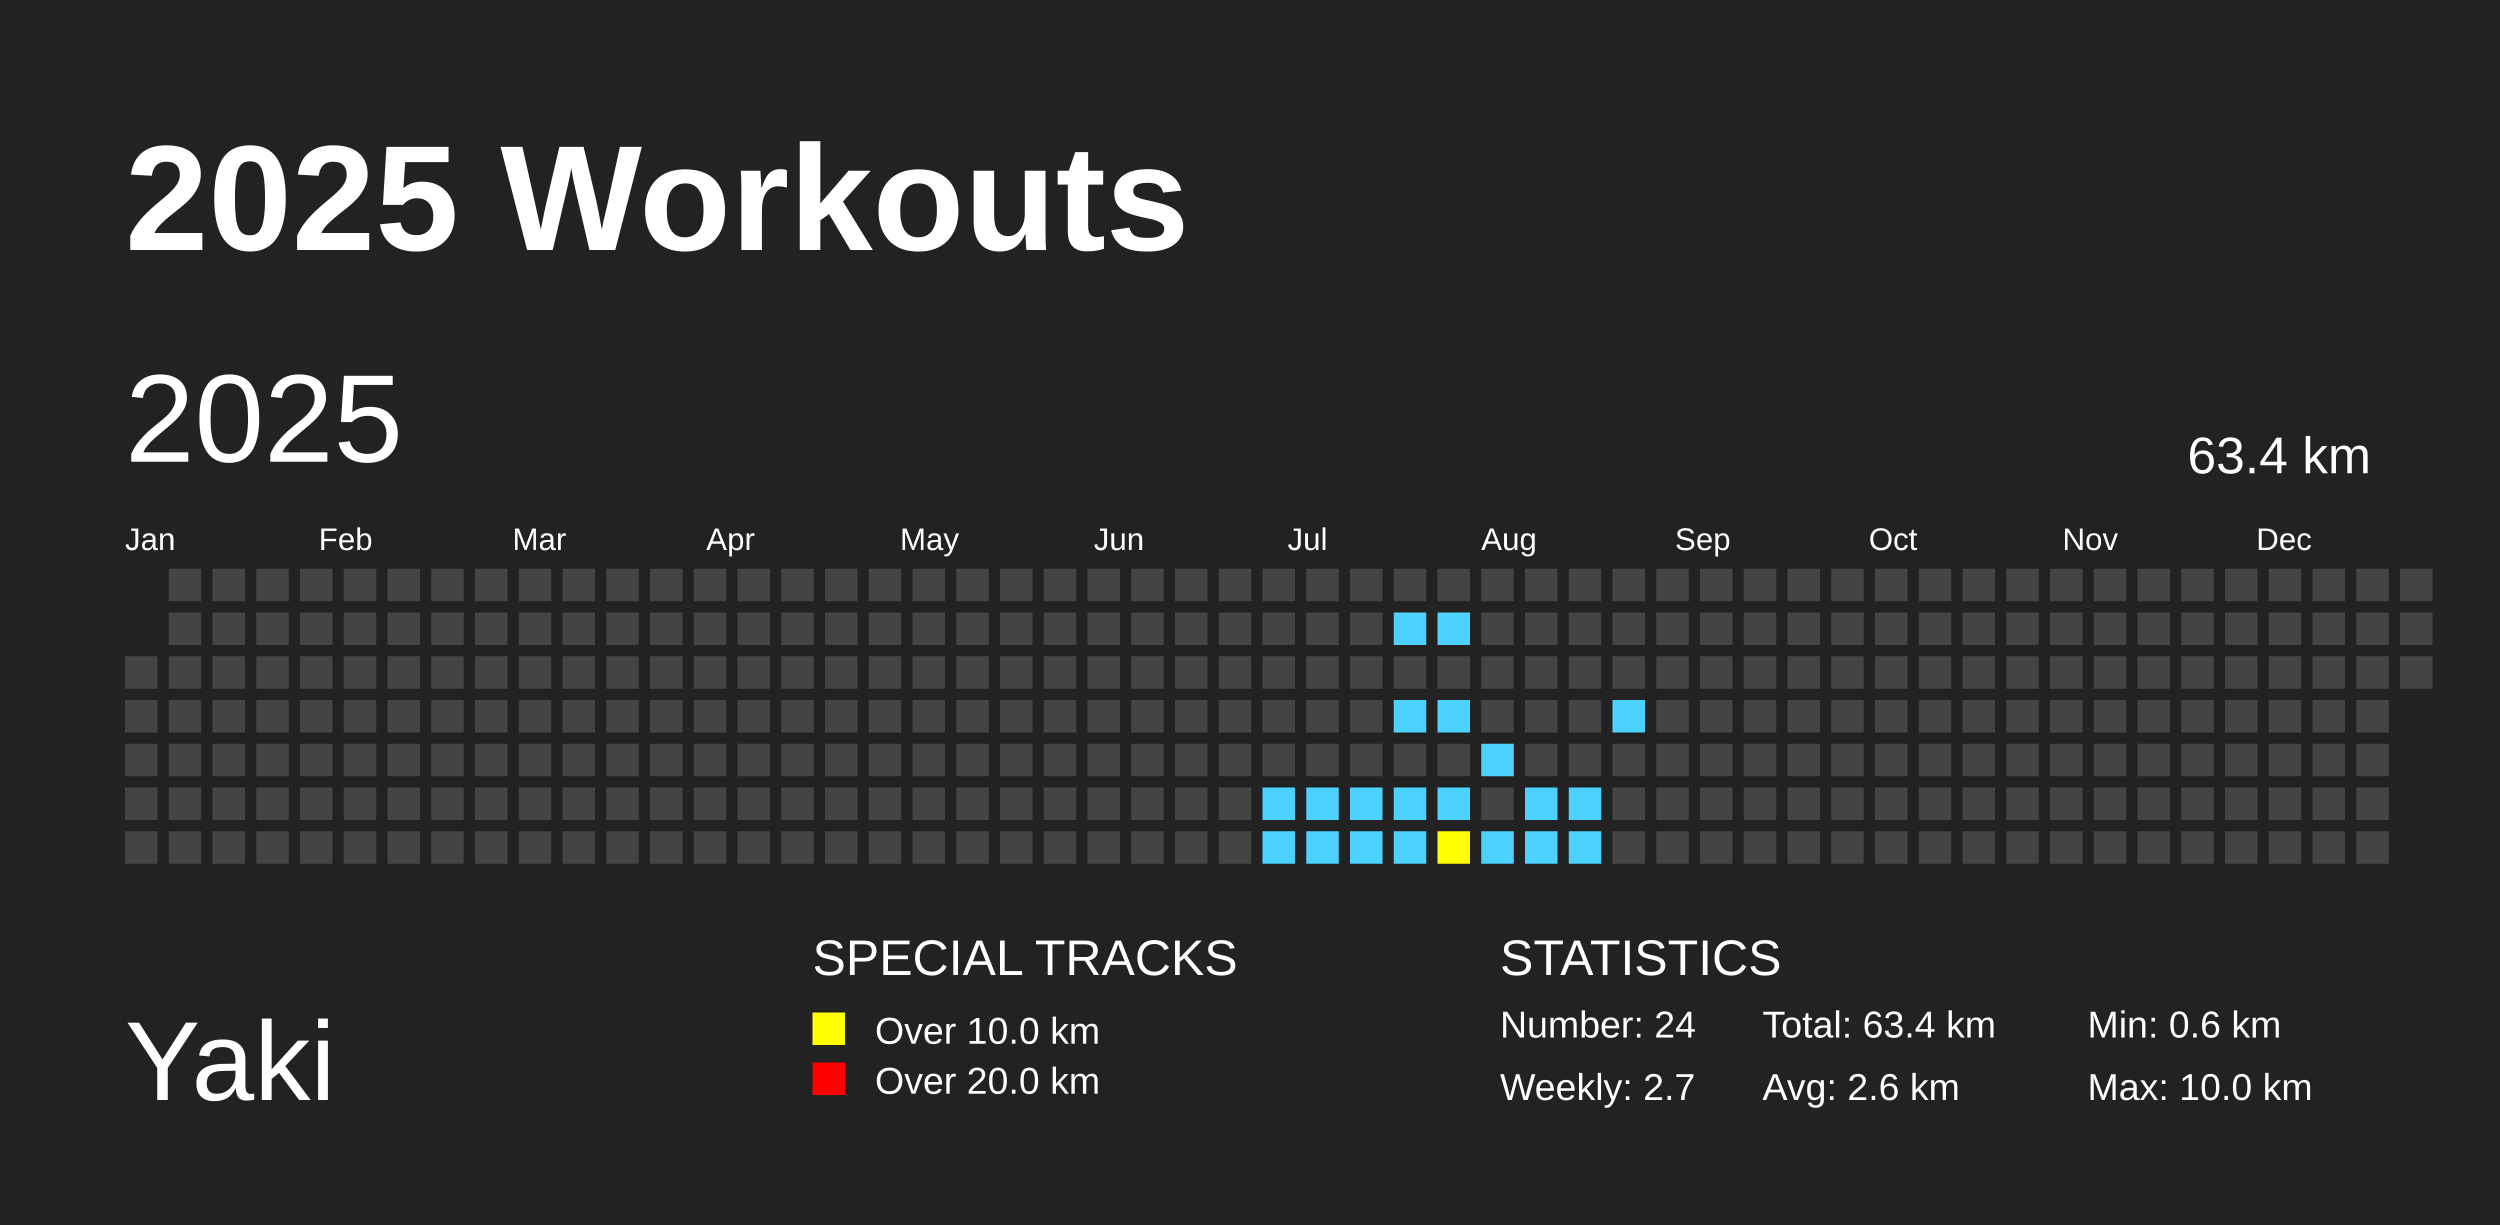
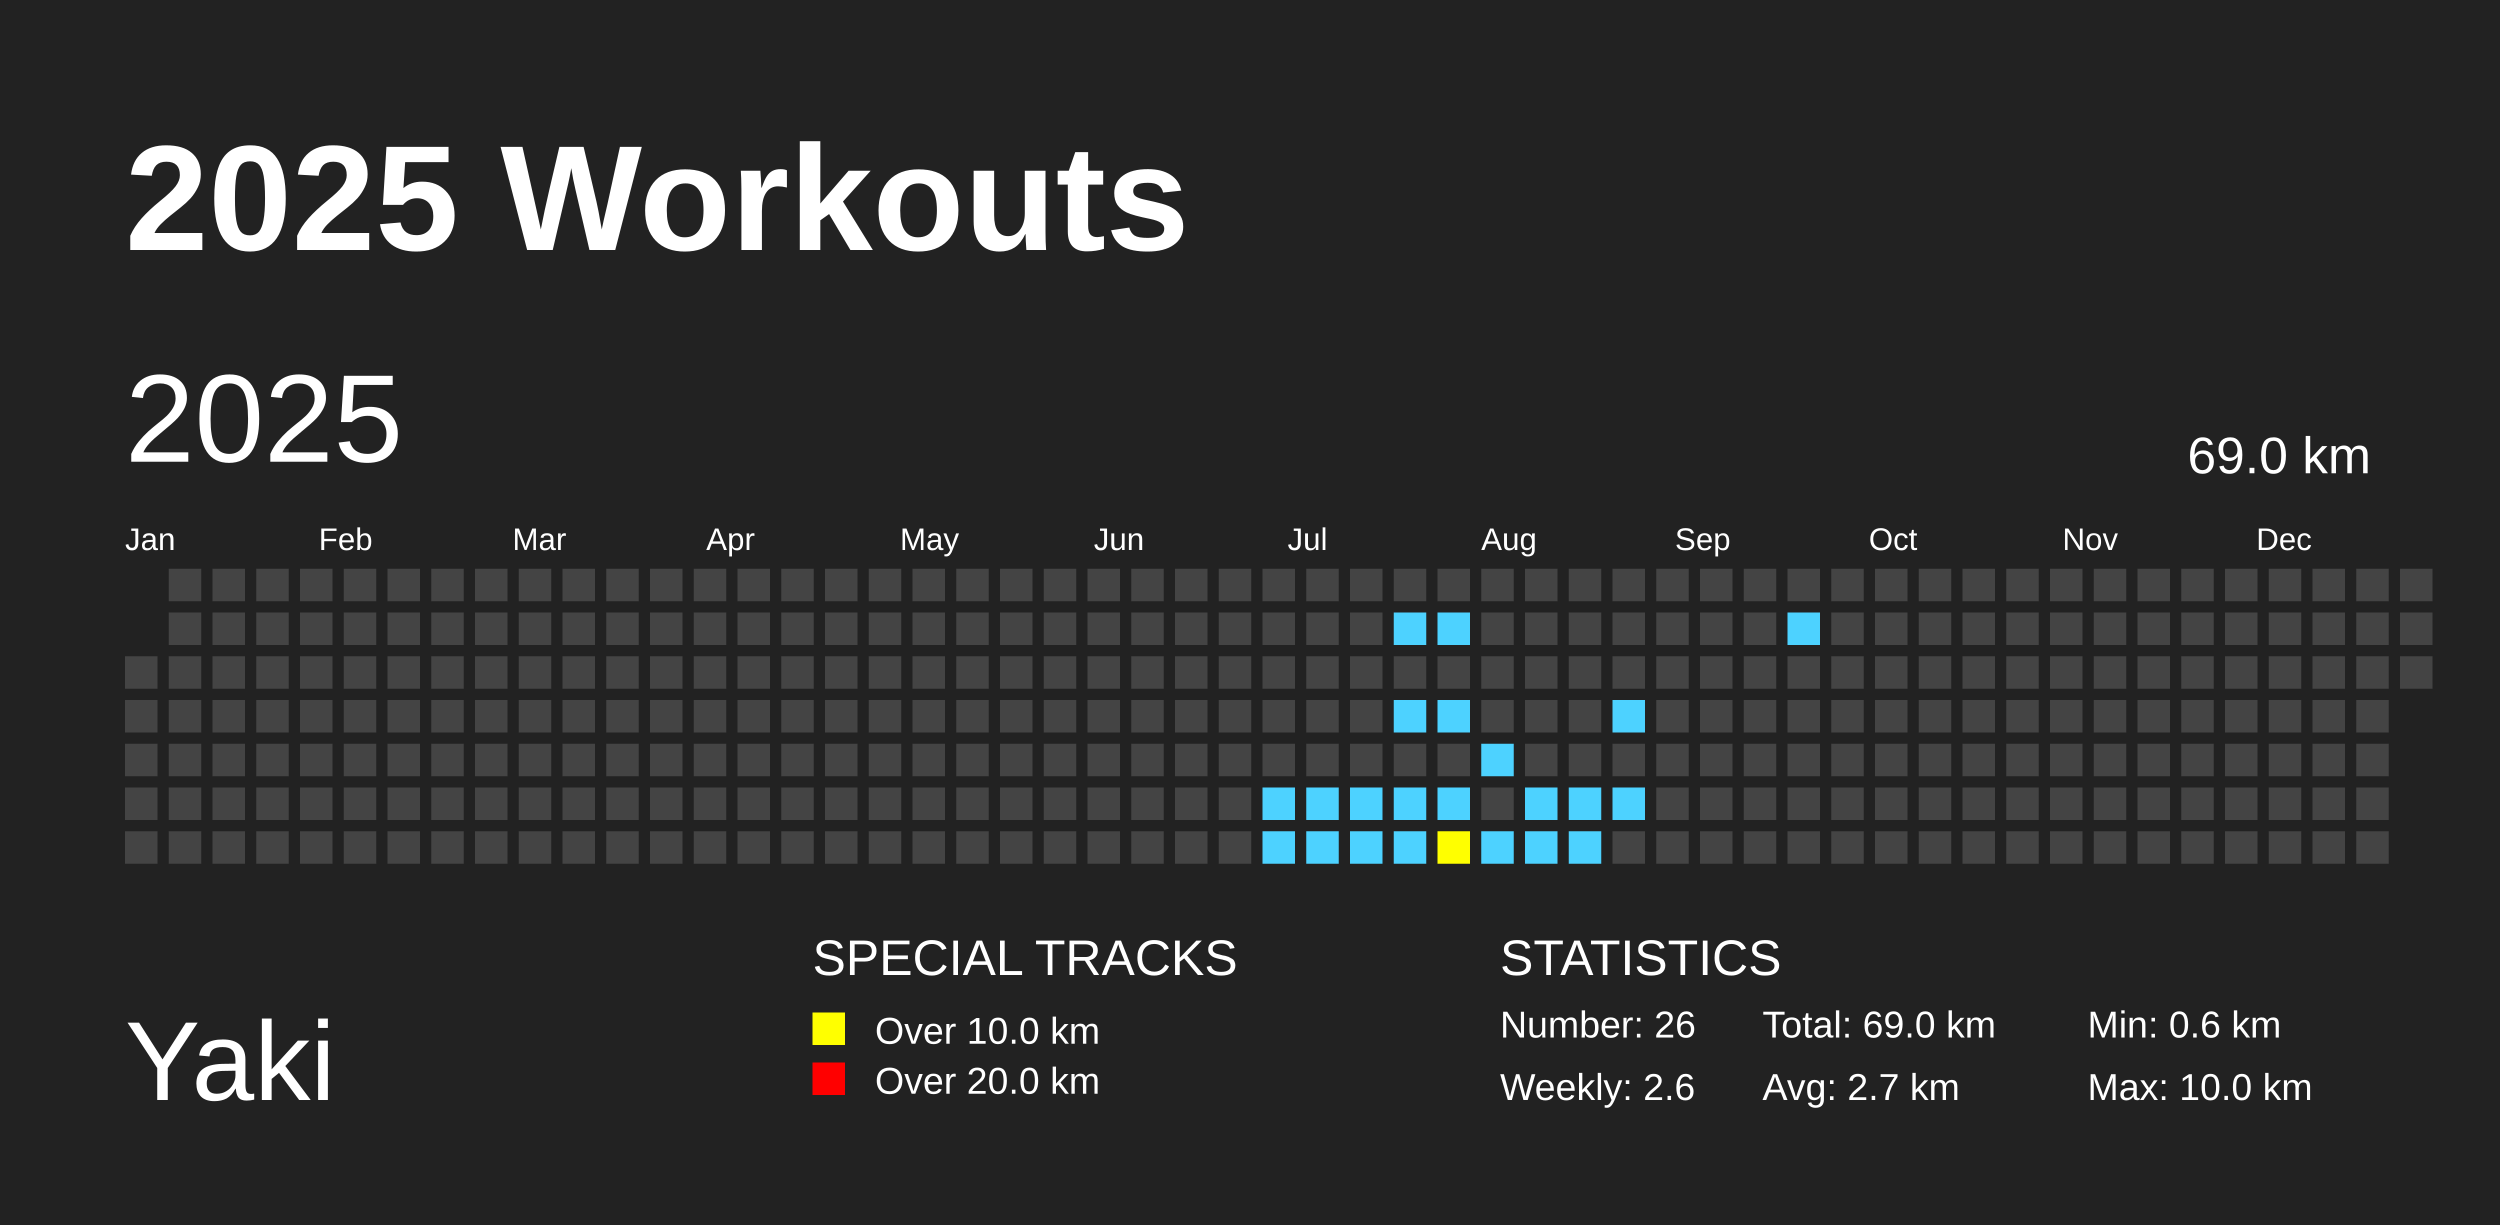
<svg xmlns="http://www.w3.org/2000/svg" baseProfile="full" height="98mm" version="1.1" viewBox="0,0,200,98" width="200mm">
  <defs />
  <rect fill="#222222" height="98" width="200" x="0" y="0" />
  <text fill="#FFFFFF" style="font-size:12px; font-family:Arial; font-weight:bold;" x="10" y="20">2025 Workouts</text>
  <text fill="#FFFFFF" style="font-size:9px; font-family:Arial" x="10" y="88">Yaki</text>
  <text fill="#FFFFFF" style="font-size:4px; font-family:Arial" x="65" y="78">SPECIAL TRACKS</text>
  <rect fill="yellow" height="2.6" width="2.6" x="65" y="81" />
  <text fill="#FFFFFF" style="font-size:3px; font-family:Arial" x="70" y="83.5">Over 10.0 km</text>
  <rect fill="red" height="2.6" width="2.6" x="65" y="85" />
  <text fill="#FFFFFF" style="font-size:3px; font-family:Arial" x="70" y="87.5">Over 20.0 km</text>
  <text fill="#FFFFFF" style="font-size:4px; font-family:Arial" x="120" y="78">STATISTICS</text>
-   <text fill="#FFFFFF" style="font-size:3px; font-family:Arial" x="120" y="83">Number: 24</text>
-   <text fill="#FFFFFF" style="font-size:3px; font-family:Arial" x="120" y="88">Weekly: 2.7</text>
-   <text fill="#FFFFFF" style="font-size:3px; font-family:Arial" x="141" y="83">Total: 63.4 km</text>
-   <text fill="#FFFFFF" style="font-size:3px; font-family:Arial" x="141" y="88">Avg: 2.6 km</text>
+   <text fill="#FFFFFF" style="font-size:3px; font-family:Arial" x="120" y="83">Number: 26</text>
+   <text fill="#FFFFFF" style="font-size:3px; font-family:Arial" x="120" y="88">Weekly: 2.6</text>
+   <text fill="#FFFFFF" style="font-size:3px; font-family:Arial" x="141" y="83">Total: 69.0 km</text>
+   <text fill="#FFFFFF" style="font-size:3px; font-family:Arial" x="141" y="88">Avg: 2.7 km</text>
  <text fill="#FFFFFF" style="font-size:3px; font-family:Arial" x="167" y="83">Min: 0.6 km</text>
  <text fill="#FFFFFF" style="font-size:3px; font-family:Arial" x="167" y="88">Max: 10.0 km</text>
  <text dominant-baseline="hanging" fill="#FFFFFF" style="font-size:10.0px; font-family:Arial;" x="10" y="30">2025</text>
-   <text dominant-baseline="hanging" fill="#FFFFFF" style="font-size:4.125px; font-family:Arial;" x="175" y="35">63.4 km</text>
+   <text dominant-baseline="hanging" fill="#FFFFFF" style="font-size:4.125px; font-family:Arial;" x="175" y="35">69.0 km</text>
  <text fill="#FFFFFF" style="font-size:2.5px; font-family:Arial" x="10.0" y="44">Jan</text>
  <text fill="#FFFFFF" style="font-size:2.5px; font-family:Arial" x="25.5" y="44">Feb</text>
  <text fill="#FFFFFF" style="font-size:2.5px; font-family:Arial" x="41.0" y="44">Mar</text>
  <text fill="#FFFFFF" style="font-size:2.5px; font-family:Arial" x="56.5" y="44">Apr</text>
  <text fill="#FFFFFF" style="font-size:2.5px; font-family:Arial" x="72.0" y="44">May</text>
  <text fill="#FFFFFF" style="font-size:2.5px; font-family:Arial" x="87.5" y="44">Jun</text>
  <text fill="#FFFFFF" style="font-size:2.5px; font-family:Arial" x="103.0" y="44">Jul</text>
  <text fill="#FFFFFF" style="font-size:2.5px; font-family:Arial" x="118.5" y="44">Aug</text>
  <text fill="#FFFFFF" style="font-size:2.5px; font-family:Arial" x="134.0" y="44">Sep</text>
  <text fill="#FFFFFF" style="font-size:2.5px; font-family:Arial" x="149.5" y="44">Oct</text>
  <text fill="#FFFFFF" style="font-size:2.5px; font-family:Arial" x="165.0" y="44">Nov</text>
  <text fill="#FFFFFF" style="font-size:2.5px; font-family:Arial" x="180.5" y="44">Dec</text>
  <rect fill="#444444" height="2.6" width="2.6" x="10.0" y="52.5" />
  <rect fill="#444444" height="2.6" width="2.6" x="10.0" y="56.0" />
  <rect fill="#444444" height="2.6" width="2.6" x="10.0" y="59.5" />
  <rect fill="#444444" height="2.6" width="2.6" x="10.0" y="63.0" />
  <rect fill="#444444" height="2.6" width="2.6" x="10.0" y="66.5" />
  <rect fill="#444444" height="2.6" width="2.6" x="13.5" y="45.5" />
  <rect fill="#444444" height="2.6" width="2.6" x="13.5" y="49.0" />
  <rect fill="#444444" height="2.6" width="2.6" x="13.5" y="52.5" />
  <rect fill="#444444" height="2.6" width="2.6" x="13.5" y="56.0" />
  <rect fill="#444444" height="2.6" width="2.6" x="13.5" y="59.5" />
  <rect fill="#444444" height="2.6" width="2.6" x="13.5" y="63.0" />
  <rect fill="#444444" height="2.6" width="2.6" x="13.5" y="66.5" />
  <rect fill="#444444" height="2.6" width="2.6" x="17.0" y="45.5" />
  <rect fill="#444444" height="2.6" width="2.6" x="17.0" y="49.0" />
  <rect fill="#444444" height="2.6" width="2.6" x="17.0" y="52.5" />
  <rect fill="#444444" height="2.6" width="2.6" x="17.0" y="56.0" />
  <rect fill="#444444" height="2.6" width="2.6" x="17.0" y="59.5" />
  <rect fill="#444444" height="2.6" width="2.6" x="17.0" y="63.0" />
  <rect fill="#444444" height="2.6" width="2.6" x="17.0" y="66.5" />
  <rect fill="#444444" height="2.6" width="2.6" x="20.5" y="45.5" />
  <rect fill="#444444" height="2.6" width="2.6" x="20.5" y="49.0" />
  <rect fill="#444444" height="2.6" width="2.6" x="20.5" y="52.5" />
  <rect fill="#444444" height="2.6" width="2.6" x="20.5" y="56.0" />
  <rect fill="#444444" height="2.6" width="2.6" x="20.5" y="59.5" />
  <rect fill="#444444" height="2.6" width="2.6" x="20.5" y="63.0" />
  <rect fill="#444444" height="2.6" width="2.6" x="20.5" y="66.5" />
  <rect fill="#444444" height="2.6" width="2.6" x="24.0" y="45.5" />
  <rect fill="#444444" height="2.6" width="2.6" x="24.0" y="49.0" />
  <rect fill="#444444" height="2.6" width="2.6" x="24.0" y="52.5" />
  <rect fill="#444444" height="2.6" width="2.6" x="24.0" y="56.0" />
  <rect fill="#444444" height="2.6" width="2.6" x="24.0" y="59.5" />
  <rect fill="#444444" height="2.6" width="2.6" x="24.0" y="63.0" />
  <rect fill="#444444" height="2.6" width="2.6" x="24.0" y="66.5" />
  <rect fill="#444444" height="2.6" width="2.6" x="27.5" y="45.5" />
  <rect fill="#444444" height="2.6" width="2.6" x="27.5" y="49.0" />
  <rect fill="#444444" height="2.6" width="2.6" x="27.5" y="52.5" />
  <rect fill="#444444" height="2.6" width="2.6" x="27.5" y="56.0" />
  <rect fill="#444444" height="2.6" width="2.6" x="27.5" y="59.5" />
  <rect fill="#444444" height="2.6" width="2.6" x="27.5" y="63.0" />
  <rect fill="#444444" height="2.6" width="2.6" x="27.5" y="66.5" />
  <rect fill="#444444" height="2.6" width="2.6" x="31.0" y="45.5" />
  <rect fill="#444444" height="2.6" width="2.6" x="31.0" y="49.0" />
  <rect fill="#444444" height="2.6" width="2.6" x="31.0" y="52.5" />
  <rect fill="#444444" height="2.6" width="2.6" x="31.0" y="56.0" />
  <rect fill="#444444" height="2.6" width="2.6" x="31.0" y="59.5" />
  <rect fill="#444444" height="2.6" width="2.6" x="31.0" y="63.0" />
  <rect fill="#444444" height="2.6" width="2.6" x="31.0" y="66.5" />
  <rect fill="#444444" height="2.6" width="2.6" x="34.5" y="45.5" />
  <rect fill="#444444" height="2.6" width="2.6" x="34.5" y="49.0" />
  <rect fill="#444444" height="2.6" width="2.6" x="34.5" y="52.5" />
  <rect fill="#444444" height="2.6" width="2.6" x="34.5" y="56.0" />
  <rect fill="#444444" height="2.6" width="2.6" x="34.5" y="59.5" />
  <rect fill="#444444" height="2.6" width="2.6" x="34.5" y="63.0" />
  <rect fill="#444444" height="2.6" width="2.6" x="34.5" y="66.5" />
  <rect fill="#444444" height="2.6" width="2.6" x="38.0" y="45.5" />
  <rect fill="#444444" height="2.6" width="2.6" x="38.0" y="49.0" />
  <rect fill="#444444" height="2.6" width="2.6" x="38.0" y="52.5" />
  <rect fill="#444444" height="2.6" width="2.6" x="38.0" y="56.0" />
  <rect fill="#444444" height="2.6" width="2.6" x="38.0" y="59.5" />
  <rect fill="#444444" height="2.6" width="2.6" x="38.0" y="63.0" />
  <rect fill="#444444" height="2.6" width="2.6" x="38.0" y="66.5" />
  <rect fill="#444444" height="2.6" width="2.6" x="41.5" y="45.5" />
  <rect fill="#444444" height="2.6" width="2.6" x="41.5" y="49.0" />
  <rect fill="#444444" height="2.6" width="2.6" x="41.5" y="52.5" />
  <rect fill="#444444" height="2.6" width="2.6" x="41.5" y="56.0" />
  <rect fill="#444444" height="2.6" width="2.6" x="41.5" y="59.5" />
  <rect fill="#444444" height="2.6" width="2.6" x="41.5" y="63.0" />
  <rect fill="#444444" height="2.6" width="2.6" x="41.5" y="66.5" />
  <rect fill="#444444" height="2.6" width="2.6" x="45.0" y="45.5" />
  <rect fill="#444444" height="2.6" width="2.6" x="45.0" y="49.0" />
  <rect fill="#444444" height="2.6" width="2.6" x="45.0" y="52.5" />
  <rect fill="#444444" height="2.6" width="2.6" x="45.0" y="56.0" />
  <rect fill="#444444" height="2.6" width="2.6" x="45.0" y="59.5" />
  <rect fill="#444444" height="2.6" width="2.6" x="45.0" y="63.0" />
  <rect fill="#444444" height="2.6" width="2.6" x="45.0" y="66.5" />
  <rect fill="#444444" height="2.6" width="2.6" x="48.5" y="45.5" />
  <rect fill="#444444" height="2.6" width="2.6" x="48.5" y="49.0" />
  <rect fill="#444444" height="2.6" width="2.6" x="48.5" y="52.5" />
  <rect fill="#444444" height="2.6" width="2.6" x="48.5" y="56.0" />
  <rect fill="#444444" height="2.6" width="2.6" x="48.5" y="59.5" />
  <rect fill="#444444" height="2.6" width="2.6" x="48.5" y="63.0" />
  <rect fill="#444444" height="2.6" width="2.6" x="48.5" y="66.5" />
  <rect fill="#444444" height="2.6" width="2.6" x="52.0" y="45.5" />
  <rect fill="#444444" height="2.6" width="2.6" x="52.0" y="49.0" />
  <rect fill="#444444" height="2.6" width="2.6" x="52.0" y="52.5" />
  <rect fill="#444444" height="2.6" width="2.6" x="52.0" y="56.0" />
  <rect fill="#444444" height="2.6" width="2.6" x="52.0" y="59.5" />
  <rect fill="#444444" height="2.6" width="2.6" x="52.0" y="63.0" />
  <rect fill="#444444" height="2.6" width="2.6" x="52.0" y="66.5" />
  <rect fill="#444444" height="2.6" width="2.6" x="55.5" y="45.5" />
  <rect fill="#444444" height="2.6" width="2.6" x="55.5" y="49.0" />
  <rect fill="#444444" height="2.6" width="2.6" x="55.5" y="52.5" />
  <rect fill="#444444" height="2.6" width="2.6" x="55.5" y="56.0" />
  <rect fill="#444444" height="2.6" width="2.6" x="55.5" y="59.5" />
  <rect fill="#444444" height="2.6" width="2.6" x="55.5" y="63.0" />
  <rect fill="#444444" height="2.6" width="2.6" x="55.5" y="66.5" />
  <rect fill="#444444" height="2.6" width="2.6" x="59.0" y="45.5" />
  <rect fill="#444444" height="2.6" width="2.6" x="59.0" y="49.0" />
  <rect fill="#444444" height="2.6" width="2.6" x="59.0" y="52.5" />
  <rect fill="#444444" height="2.6" width="2.6" x="59.0" y="56.0" />
  <rect fill="#444444" height="2.6" width="2.6" x="59.0" y="59.5" />
  <rect fill="#444444" height="2.6" width="2.6" x="59.0" y="63.0" />
  <rect fill="#444444" height="2.6" width="2.6" x="59.0" y="66.5" />
  <rect fill="#444444" height="2.6" width="2.6" x="62.5" y="45.5" />
  <rect fill="#444444" height="2.6" width="2.6" x="62.5" y="49.0" />
  <rect fill="#444444" height="2.6" width="2.6" x="62.5" y="52.5" />
  <rect fill="#444444" height="2.6" width="2.6" x="62.5" y="56.0" />
  <rect fill="#444444" height="2.6" width="2.6" x="62.5" y="59.5" />
  <rect fill="#444444" height="2.6" width="2.6" x="62.5" y="63.0" />
  <rect fill="#444444" height="2.6" width="2.6" x="62.5" y="66.5" />
  <rect fill="#444444" height="2.6" width="2.6" x="66.0" y="45.5" />
  <rect fill="#444444" height="2.6" width="2.6" x="66.0" y="49.0" />
  <rect fill="#444444" height="2.6" width="2.6" x="66.0" y="52.5" />
  <rect fill="#444444" height="2.6" width="2.6" x="66.0" y="56.0" />
  <rect fill="#444444" height="2.6" width="2.6" x="66.0" y="59.5" />
  <rect fill="#444444" height="2.6" width="2.6" x="66.0" y="63.0" />
  <rect fill="#444444" height="2.6" width="2.6" x="66.0" y="66.5" />
  <rect fill="#444444" height="2.6" width="2.6" x="69.5" y="45.5" />
  <rect fill="#444444" height="2.6" width="2.6" x="69.5" y="49.0" />
  <rect fill="#444444" height="2.6" width="2.6" x="69.5" y="52.5" />
  <rect fill="#444444" height="2.6" width="2.6" x="69.5" y="56.0" />
  <rect fill="#444444" height="2.6" width="2.6" x="69.5" y="59.5" />
  <rect fill="#444444" height="2.6" width="2.6" x="69.5" y="63.0" />
  <rect fill="#444444" height="2.6" width="2.6" x="69.5" y="66.5" />
  <rect fill="#444444" height="2.6" width="2.6" x="73.0" y="45.5" />
  <rect fill="#444444" height="2.6" width="2.6" x="73.0" y="49.0" />
  <rect fill="#444444" height="2.6" width="2.6" x="73.0" y="52.5" />
  <rect fill="#444444" height="2.6" width="2.6" x="73.0" y="56.0" />
  <rect fill="#444444" height="2.6" width="2.6" x="73.0" y="59.5" />
  <rect fill="#444444" height="2.6" width="2.6" x="73.0" y="63.0" />
  <rect fill="#444444" height="2.6" width="2.6" x="73.0" y="66.5" />
  <rect fill="#444444" height="2.6" width="2.6" x="76.5" y="45.5" />
  <rect fill="#444444" height="2.6" width="2.6" x="76.5" y="49.0" />
  <rect fill="#444444" height="2.6" width="2.6" x="76.5" y="52.5" />
  <rect fill="#444444" height="2.6" width="2.6" x="76.5" y="56.0" />
  <rect fill="#444444" height="2.6" width="2.6" x="76.5" y="59.5" />
  <rect fill="#444444" height="2.6" width="2.6" x="76.5" y="63.0" />
  <rect fill="#444444" height="2.6" width="2.6" x="76.5" y="66.5" />
  <rect fill="#444444" height="2.6" width="2.6" x="80.0" y="45.5" />
  <rect fill="#444444" height="2.6" width="2.6" x="80.0" y="49.0" />
  <rect fill="#444444" height="2.6" width="2.6" x="80.0" y="52.5" />
  <rect fill="#444444" height="2.6" width="2.6" x="80.0" y="56.0" />
  <rect fill="#444444" height="2.6" width="2.6" x="80.0" y="59.5" />
  <rect fill="#444444" height="2.6" width="2.6" x="80.0" y="63.0" />
  <rect fill="#444444" height="2.6" width="2.6" x="80.0" y="66.5" />
  <rect fill="#444444" height="2.6" width="2.6" x="83.5" y="45.5" />
  <rect fill="#444444" height="2.6" width="2.6" x="83.5" y="49.0" />
  <rect fill="#444444" height="2.6" width="2.6" x="83.5" y="52.5" />
  <rect fill="#444444" height="2.6" width="2.6" x="83.5" y="56.0" />
  <rect fill="#444444" height="2.6" width="2.6" x="83.5" y="59.5" />
  <rect fill="#444444" height="2.6" width="2.6" x="83.5" y="63.0" />
  <rect fill="#444444" height="2.6" width="2.6" x="83.5" y="66.5" />
  <rect fill="#444444" height="2.6" width="2.6" x="87.0" y="45.5" />
  <rect fill="#444444" height="2.6" width="2.6" x="87.0" y="49.0" />
  <rect fill="#444444" height="2.6" width="2.6" x="87.0" y="52.5" />
  <rect fill="#444444" height="2.6" width="2.6" x="87.0" y="56.0" />
  <rect fill="#444444" height="2.6" width="2.6" x="87.0" y="59.5" />
  <rect fill="#444444" height="2.6" width="2.6" x="87.0" y="63.0" />
  <rect fill="#444444" height="2.6" width="2.6" x="87.0" y="66.5" />
  <rect fill="#444444" height="2.6" width="2.6" x="90.5" y="45.5" />
  <rect fill="#444444" height="2.6" width="2.6" x="90.5" y="49.0" />
  <rect fill="#444444" height="2.6" width="2.6" x="90.5" y="52.5" />
  <rect fill="#444444" height="2.6" width="2.6" x="90.5" y="56.0" />
  <rect fill="#444444" height="2.6" width="2.6" x="90.5" y="59.5" />
  <rect fill="#444444" height="2.6" width="2.6" x="90.5" y="63.0" />
  <rect fill="#444444" height="2.6" width="2.6" x="90.5" y="66.5" />
  <rect fill="#444444" height="2.6" width="2.6" x="94.0" y="45.5" />
  <rect fill="#444444" height="2.6" width="2.6" x="94.0" y="49.0" />
  <rect fill="#444444" height="2.6" width="2.6" x="94.0" y="52.5" />
  <rect fill="#444444" height="2.6" width="2.6" x="94.0" y="56.0" />
  <rect fill="#444444" height="2.6" width="2.6" x="94.0" y="59.5" />
  <rect fill="#444444" height="2.6" width="2.6" x="94.0" y="63.0" />
  <rect fill="#444444" height="2.6" width="2.6" x="94.0" y="66.5" />
  <rect fill="#444444" height="2.6" width="2.6" x="97.5" y="45.5" />
  <rect fill="#444444" height="2.6" width="2.6" x="97.5" y="49.0" />
  <rect fill="#444444" height="2.6" width="2.6" x="97.5" y="52.5" />
  <rect fill="#444444" height="2.6" width="2.6" x="97.5" y="56.0" />
  <rect fill="#444444" height="2.6" width="2.6" x="97.5" y="59.5" />
  <rect fill="#444444" height="2.6" width="2.6" x="97.5" y="63.0" />
  <rect fill="#444444" height="2.6" width="2.6" x="97.5" y="66.5" />
  <rect fill="#444444" height="2.6" width="2.6" x="101.0" y="45.5" />
  <rect fill="#444444" height="2.6" width="2.6" x="101.0" y="49.0" />
  <rect fill="#444444" height="2.6" width="2.6" x="101.0" y="52.5" />
  <rect fill="#444444" height="2.6" width="2.6" x="101.0" y="56.0" />
  <rect fill="#444444" height="2.6" width="2.6" x="101.0" y="59.5" />
  <rect fill="#4DD2FF" height="2.6" width="2.6" x="101.0" y="63.0" />
  <rect fill="#4DD2FF" height="2.6" width="2.6" x="101.0" y="66.5" />
  <rect fill="#444444" height="2.6" width="2.6" x="104.5" y="45.5" />
  <rect fill="#444444" height="2.6" width="2.6" x="104.5" y="49.0" />
  <rect fill="#444444" height="2.6" width="2.6" x="104.5" y="52.5" />
  <rect fill="#444444" height="2.6" width="2.6" x="104.5" y="56.0" />
  <rect fill="#444444" height="2.6" width="2.6" x="104.5" y="59.5" />
  <rect fill="#4DD2FF" height="2.6" width="2.6" x="104.5" y="63.0" />
  <rect fill="#4DD2FF" height="2.6" width="2.6" x="104.5" y="66.5" />
  <rect fill="#444444" height="2.6" width="2.6" x="108.0" y="45.5" />
  <rect fill="#444444" height="2.6" width="2.6" x="108.0" y="49.0" />
  <rect fill="#444444" height="2.6" width="2.6" x="108.0" y="52.5" />
  <rect fill="#444444" height="2.6" width="2.6" x="108.0" y="56.0" />
  <rect fill="#444444" height="2.6" width="2.6" x="108.0" y="59.5" />
  <rect fill="#4DD2FF" height="2.6" width="2.6" x="108.0" y="63.0" />
  <rect fill="#4DD2FF" height="2.6" width="2.6" x="108.0" y="66.5" />
  <rect fill="#444444" height="2.6" width="2.6" x="111.5" y="45.5" />
  <rect fill="#4DD2FF" height="2.6" width="2.6" x="111.5" y="49.0" />
  <rect fill="#444444" height="2.6" width="2.6" x="111.5" y="52.5" />
  <rect fill="#4DD2FF" height="2.6" width="2.6" x="111.5" y="56.0" />
  <rect fill="#444444" height="2.6" width="2.6" x="111.5" y="59.5" />
  <rect fill="#4DD2FF" height="2.6" width="2.6" x="111.5" y="63.0" />
  <rect fill="#4DD2FF" height="2.6" width="2.6" x="111.5" y="66.5" />
  <rect fill="#444444" height="2.6" width="2.6" x="115.0" y="45.5" />
  <rect fill="#4DD2FF" height="2.6" width="2.6" x="115.0" y="49.0" />
  <rect fill="#444444" height="2.6" width="2.6" x="115.0" y="52.5" />
  <rect fill="#4DD2FF" height="2.6" width="2.6" x="115.0" y="56.0" />
  <rect fill="#444444" height="2.6" width="2.6" x="115.0" y="59.5" />
  <rect fill="#4DD2FF" height="2.6" width="2.6" x="115.0" y="63.0" />
  <rect fill="yellow" height="2.6" width="2.6" x="115.0" y="66.5" />
  <rect fill="#444444" height="2.6" width="2.6" x="118.5" y="45.5" />
  <rect fill="#444444" height="2.6" width="2.6" x="118.5" y="49.0" />
  <rect fill="#444444" height="2.6" width="2.6" x="118.5" y="52.5" />
  <rect fill="#444444" height="2.6" width="2.6" x="118.5" y="56.0" />
  <rect fill="#4DD2FF" height="2.6" width="2.6" x="118.5" y="59.5" />
  <rect fill="#444444" height="2.6" width="2.6" x="118.5" y="63.0" />
  <rect fill="#4DD2FF" height="2.6" width="2.6" x="118.5" y="66.5" />
  <rect fill="#444444" height="2.6" width="2.6" x="122.0" y="45.5" />
  <rect fill="#444444" height="2.6" width="2.6" x="122.0" y="49.0" />
  <rect fill="#444444" height="2.6" width="2.6" x="122.0" y="52.5" />
  <rect fill="#444444" height="2.6" width="2.6" x="122.0" y="56.0" />
  <rect fill="#444444" height="2.6" width="2.6" x="122.0" y="59.5" />
  <rect fill="#4DD2FF" height="2.6" width="2.6" x="122.0" y="63.0" />
  <rect fill="#4DD2FF" height="2.6" width="2.6" x="122.0" y="66.5" />
  <rect fill="#444444" height="2.6" width="2.6" x="125.5" y="45.5" />
  <rect fill="#444444" height="2.6" width="2.6" x="125.5" y="49.0" />
  <rect fill="#444444" height="2.6" width="2.6" x="125.5" y="52.5" />
  <rect fill="#444444" height="2.6" width="2.6" x="125.5" y="56.0" />
  <rect fill="#444444" height="2.6" width="2.6" x="125.5" y="59.5" />
  <rect fill="#4DD2FF" height="2.6" width="2.6" x="125.5" y="63.0" />
  <rect fill="#4DD2FF" height="2.6" width="2.6" x="125.5" y="66.5" />
  <rect fill="#444444" height="2.6" width="2.6" x="129.0" y="45.5" />
  <rect fill="#444444" height="2.6" width="2.6" x="129.0" y="49.0" />
  <rect fill="#444444" height="2.6" width="2.6" x="129.0" y="52.5" />
  <rect fill="#4DD2FF" height="2.6" width="2.6" x="129.0" y="56.0" />
  <rect fill="#444444" height="2.6" width="2.6" x="129.0" y="59.5" />
-   <rect fill="#444444" height="2.6" width="2.6" x="129.0" y="63.0" />
+   <rect fill="#4DD2FF" height="2.6" width="2.6" x="129.0" y="63.0" />
  <rect fill="#444444" height="2.6" width="2.6" x="129.0" y="66.5" />
  <rect fill="#444444" height="2.6" width="2.6" x="132.5" y="45.5" />
  <rect fill="#444444" height="2.6" width="2.6" x="132.5" y="49.0" />
  <rect fill="#444444" height="2.6" width="2.6" x="132.5" y="52.5" />
  <rect fill="#444444" height="2.6" width="2.6" x="132.5" y="56.0" />
  <rect fill="#444444" height="2.6" width="2.6" x="132.5" y="59.5" />
  <rect fill="#444444" height="2.6" width="2.6" x="132.5" y="63.0" />
  <rect fill="#444444" height="2.6" width="2.6" x="132.5" y="66.5" />
  <rect fill="#444444" height="2.6" width="2.6" x="136.0" y="45.5" />
  <rect fill="#444444" height="2.6" width="2.6" x="136.0" y="49.0" />
  <rect fill="#444444" height="2.6" width="2.6" x="136.0" y="52.5" />
  <rect fill="#444444" height="2.6" width="2.6" x="136.0" y="56.0" />
  <rect fill="#444444" height="2.6" width="2.6" x="136.0" y="59.5" />
  <rect fill="#444444" height="2.6" width="2.6" x="136.0" y="63.0" />
  <rect fill="#444444" height="2.6" width="2.6" x="136.0" y="66.5" />
  <rect fill="#444444" height="2.6" width="2.6" x="139.5" y="45.5" />
  <rect fill="#444444" height="2.6" width="2.6" x="139.5" y="49.0" />
  <rect fill="#444444" height="2.6" width="2.6" x="139.5" y="52.5" />
  <rect fill="#444444" height="2.6" width="2.6" x="139.5" y="56.0" />
  <rect fill="#444444" height="2.6" width="2.6" x="139.5" y="59.5" />
  <rect fill="#444444" height="2.6" width="2.6" x="139.5" y="63.0" />
  <rect fill="#444444" height="2.6" width="2.6" x="139.5" y="66.5" />
  <rect fill="#444444" height="2.6" width="2.6" x="143.0" y="45.5" />
-   <rect fill="#444444" height="2.6" width="2.6" x="143.0" y="49.0" />
+   <rect fill="#4DD2FF" height="2.6" width="2.6" x="143.0" y="49.0" />
  <rect fill="#444444" height="2.6" width="2.6" x="143.0" y="52.5" />
  <rect fill="#444444" height="2.6" width="2.6" x="143.0" y="56.0" />
  <rect fill="#444444" height="2.6" width="2.6" x="143.0" y="59.5" />
  <rect fill="#444444" height="2.6" width="2.6" x="143.0" y="63.0" />
  <rect fill="#444444" height="2.6" width="2.6" x="143.0" y="66.5" />
  <rect fill="#444444" height="2.6" width="2.6" x="146.5" y="45.5" />
  <rect fill="#444444" height="2.6" width="2.6" x="146.5" y="49.0" />
  <rect fill="#444444" height="2.6" width="2.6" x="146.5" y="52.5" />
  <rect fill="#444444" height="2.6" width="2.6" x="146.5" y="56.0" />
  <rect fill="#444444" height="2.6" width="2.6" x="146.5" y="59.5" />
  <rect fill="#444444" height="2.6" width="2.6" x="146.5" y="63.0" />
  <rect fill="#444444" height="2.6" width="2.6" x="146.5" y="66.5" />
  <rect fill="#444444" height="2.6" width="2.6" x="150.0" y="45.5" />
  <rect fill="#444444" height="2.6" width="2.6" x="150.0" y="49.0" />
  <rect fill="#444444" height="2.6" width="2.6" x="150.0" y="52.5" />
  <rect fill="#444444" height="2.6" width="2.6" x="150.0" y="56.0" />
  <rect fill="#444444" height="2.6" width="2.6" x="150.0" y="59.5" />
  <rect fill="#444444" height="2.6" width="2.6" x="150.0" y="63.0" />
  <rect fill="#444444" height="2.6" width="2.6" x="150.0" y="66.5" />
  <rect fill="#444444" height="2.6" width="2.6" x="153.5" y="45.5" />
  <rect fill="#444444" height="2.6" width="2.6" x="153.5" y="49.0" />
  <rect fill="#444444" height="2.6" width="2.6" x="153.5" y="52.5" />
  <rect fill="#444444" height="2.6" width="2.6" x="153.5" y="56.0" />
  <rect fill="#444444" height="2.6" width="2.6" x="153.5" y="59.5" />
  <rect fill="#444444" height="2.6" width="2.6" x="153.5" y="63.0" />
  <rect fill="#444444" height="2.6" width="2.6" x="153.5" y="66.5" />
  <rect fill="#444444" height="2.6" width="2.6" x="157.0" y="45.5" />
  <rect fill="#444444" height="2.6" width="2.6" x="157.0" y="49.0" />
  <rect fill="#444444" height="2.6" width="2.6" x="157.0" y="52.5" />
  <rect fill="#444444" height="2.6" width="2.6" x="157.0" y="56.0" />
  <rect fill="#444444" height="2.6" width="2.6" x="157.0" y="59.5" />
  <rect fill="#444444" height="2.6" width="2.6" x="157.0" y="63.0" />
  <rect fill="#444444" height="2.6" width="2.6" x="157.0" y="66.5" />
  <rect fill="#444444" height="2.6" width="2.6" x="160.5" y="45.5" />
  <rect fill="#444444" height="2.6" width="2.6" x="160.5" y="49.0" />
  <rect fill="#444444" height="2.6" width="2.6" x="160.5" y="52.5" />
  <rect fill="#444444" height="2.6" width="2.6" x="160.5" y="56.0" />
  <rect fill="#444444" height="2.6" width="2.6" x="160.5" y="59.5" />
  <rect fill="#444444" height="2.6" width="2.6" x="160.5" y="63.0" />
  <rect fill="#444444" height="2.6" width="2.6" x="160.5" y="66.5" />
  <rect fill="#444444" height="2.6" width="2.6" x="164.0" y="45.5" />
  <rect fill="#444444" height="2.6" width="2.6" x="164.0" y="49.0" />
  <rect fill="#444444" height="2.6" width="2.6" x="164.0" y="52.5" />
  <rect fill="#444444" height="2.6" width="2.6" x="164.0" y="56.0" />
  <rect fill="#444444" height="2.6" width="2.6" x="164.0" y="59.5" />
  <rect fill="#444444" height="2.6" width="2.6" x="164.0" y="63.0" />
  <rect fill="#444444" height="2.6" width="2.6" x="164.0" y="66.5" />
  <rect fill="#444444" height="2.6" width="2.6" x="167.5" y="45.5" />
  <rect fill="#444444" height="2.6" width="2.6" x="167.5" y="49.0" />
  <rect fill="#444444" height="2.6" width="2.6" x="167.5" y="52.5" />
  <rect fill="#444444" height="2.6" width="2.6" x="167.5" y="56.0" />
  <rect fill="#444444" height="2.6" width="2.6" x="167.5" y="59.5" />
  <rect fill="#444444" height="2.6" width="2.6" x="167.5" y="63.0" />
  <rect fill="#444444" height="2.6" width="2.6" x="167.5" y="66.5" />
  <rect fill="#444444" height="2.6" width="2.6" x="171.0" y="45.5" />
  <rect fill="#444444" height="2.6" width="2.6" x="171.0" y="49.0" />
  <rect fill="#444444" height="2.6" width="2.6" x="171.0" y="52.5" />
  <rect fill="#444444" height="2.6" width="2.6" x="171.0" y="56.0" />
  <rect fill="#444444" height="2.6" width="2.6" x="171.0" y="59.5" />
  <rect fill="#444444" height="2.6" width="2.6" x="171.0" y="63.0" />
  <rect fill="#444444" height="2.6" width="2.6" x="171.0" y="66.5" />
  <rect fill="#444444" height="2.6" width="2.6" x="174.5" y="45.5" />
  <rect fill="#444444" height="2.6" width="2.6" x="174.5" y="49.0" />
  <rect fill="#444444" height="2.6" width="2.6" x="174.5" y="52.5" />
  <rect fill="#444444" height="2.6" width="2.6" x="174.5" y="56.0" />
  <rect fill="#444444" height="2.6" width="2.6" x="174.5" y="59.5" />
  <rect fill="#444444" height="2.6" width="2.6" x="174.5" y="63.0" />
  <rect fill="#444444" height="2.6" width="2.6" x="174.5" y="66.5" />
  <rect fill="#444444" height="2.6" width="2.6" x="178.0" y="45.5" />
  <rect fill="#444444" height="2.6" width="2.6" x="178.0" y="49.0" />
  <rect fill="#444444" height="2.6" width="2.6" x="178.0" y="52.5" />
  <rect fill="#444444" height="2.6" width="2.6" x="178.0" y="56.0" />
  <rect fill="#444444" height="2.6" width="2.6" x="178.0" y="59.5" />
  <rect fill="#444444" height="2.6" width="2.6" x="178.0" y="63.0" />
  <rect fill="#444444" height="2.6" width="2.6" x="178.0" y="66.5" />
  <rect fill="#444444" height="2.6" width="2.6" x="181.5" y="45.5" />
  <rect fill="#444444" height="2.6" width="2.6" x="181.5" y="49.0" />
  <rect fill="#444444" height="2.6" width="2.6" x="181.5" y="52.5" />
  <rect fill="#444444" height="2.6" width="2.6" x="181.5" y="56.0" />
  <rect fill="#444444" height="2.6" width="2.6" x="181.5" y="59.5" />
  <rect fill="#444444" height="2.6" width="2.6" x="181.5" y="63.0" />
  <rect fill="#444444" height="2.6" width="2.6" x="181.5" y="66.5" />
  <rect fill="#444444" height="2.6" width="2.6" x="185.0" y="45.5" />
  <rect fill="#444444" height="2.6" width="2.6" x="185.0" y="49.0" />
  <rect fill="#444444" height="2.6" width="2.6" x="185.0" y="52.5" />
  <rect fill="#444444" height="2.6" width="2.6" x="185.0" y="56.0" />
  <rect fill="#444444" height="2.6" width="2.6" x="185.0" y="59.5" />
  <rect fill="#444444" height="2.6" width="2.6" x="185.0" y="63.0" />
  <rect fill="#444444" height="2.6" width="2.6" x="185.0" y="66.5" />
  <rect fill="#444444" height="2.6" width="2.6" x="188.5" y="45.5" />
  <rect fill="#444444" height="2.6" width="2.6" x="188.5" y="49.0" />
  <rect fill="#444444" height="2.6" width="2.6" x="188.5" y="52.5" />
  <rect fill="#444444" height="2.6" width="2.6" x="188.5" y="56.0" />
  <rect fill="#444444" height="2.6" width="2.6" x="188.5" y="59.5" />
  <rect fill="#444444" height="2.6" width="2.6" x="188.5" y="63.0" />
  <rect fill="#444444" height="2.6" width="2.6" x="188.5" y="66.5" />
  <rect fill="#444444" height="2.6" width="2.6" x="192.0" y="45.5" />
  <rect fill="#444444" height="2.6" width="2.6" x="192.0" y="49.0" />
  <rect fill="#444444" height="2.6" width="2.6" x="192.0" y="52.5" />
</svg>
